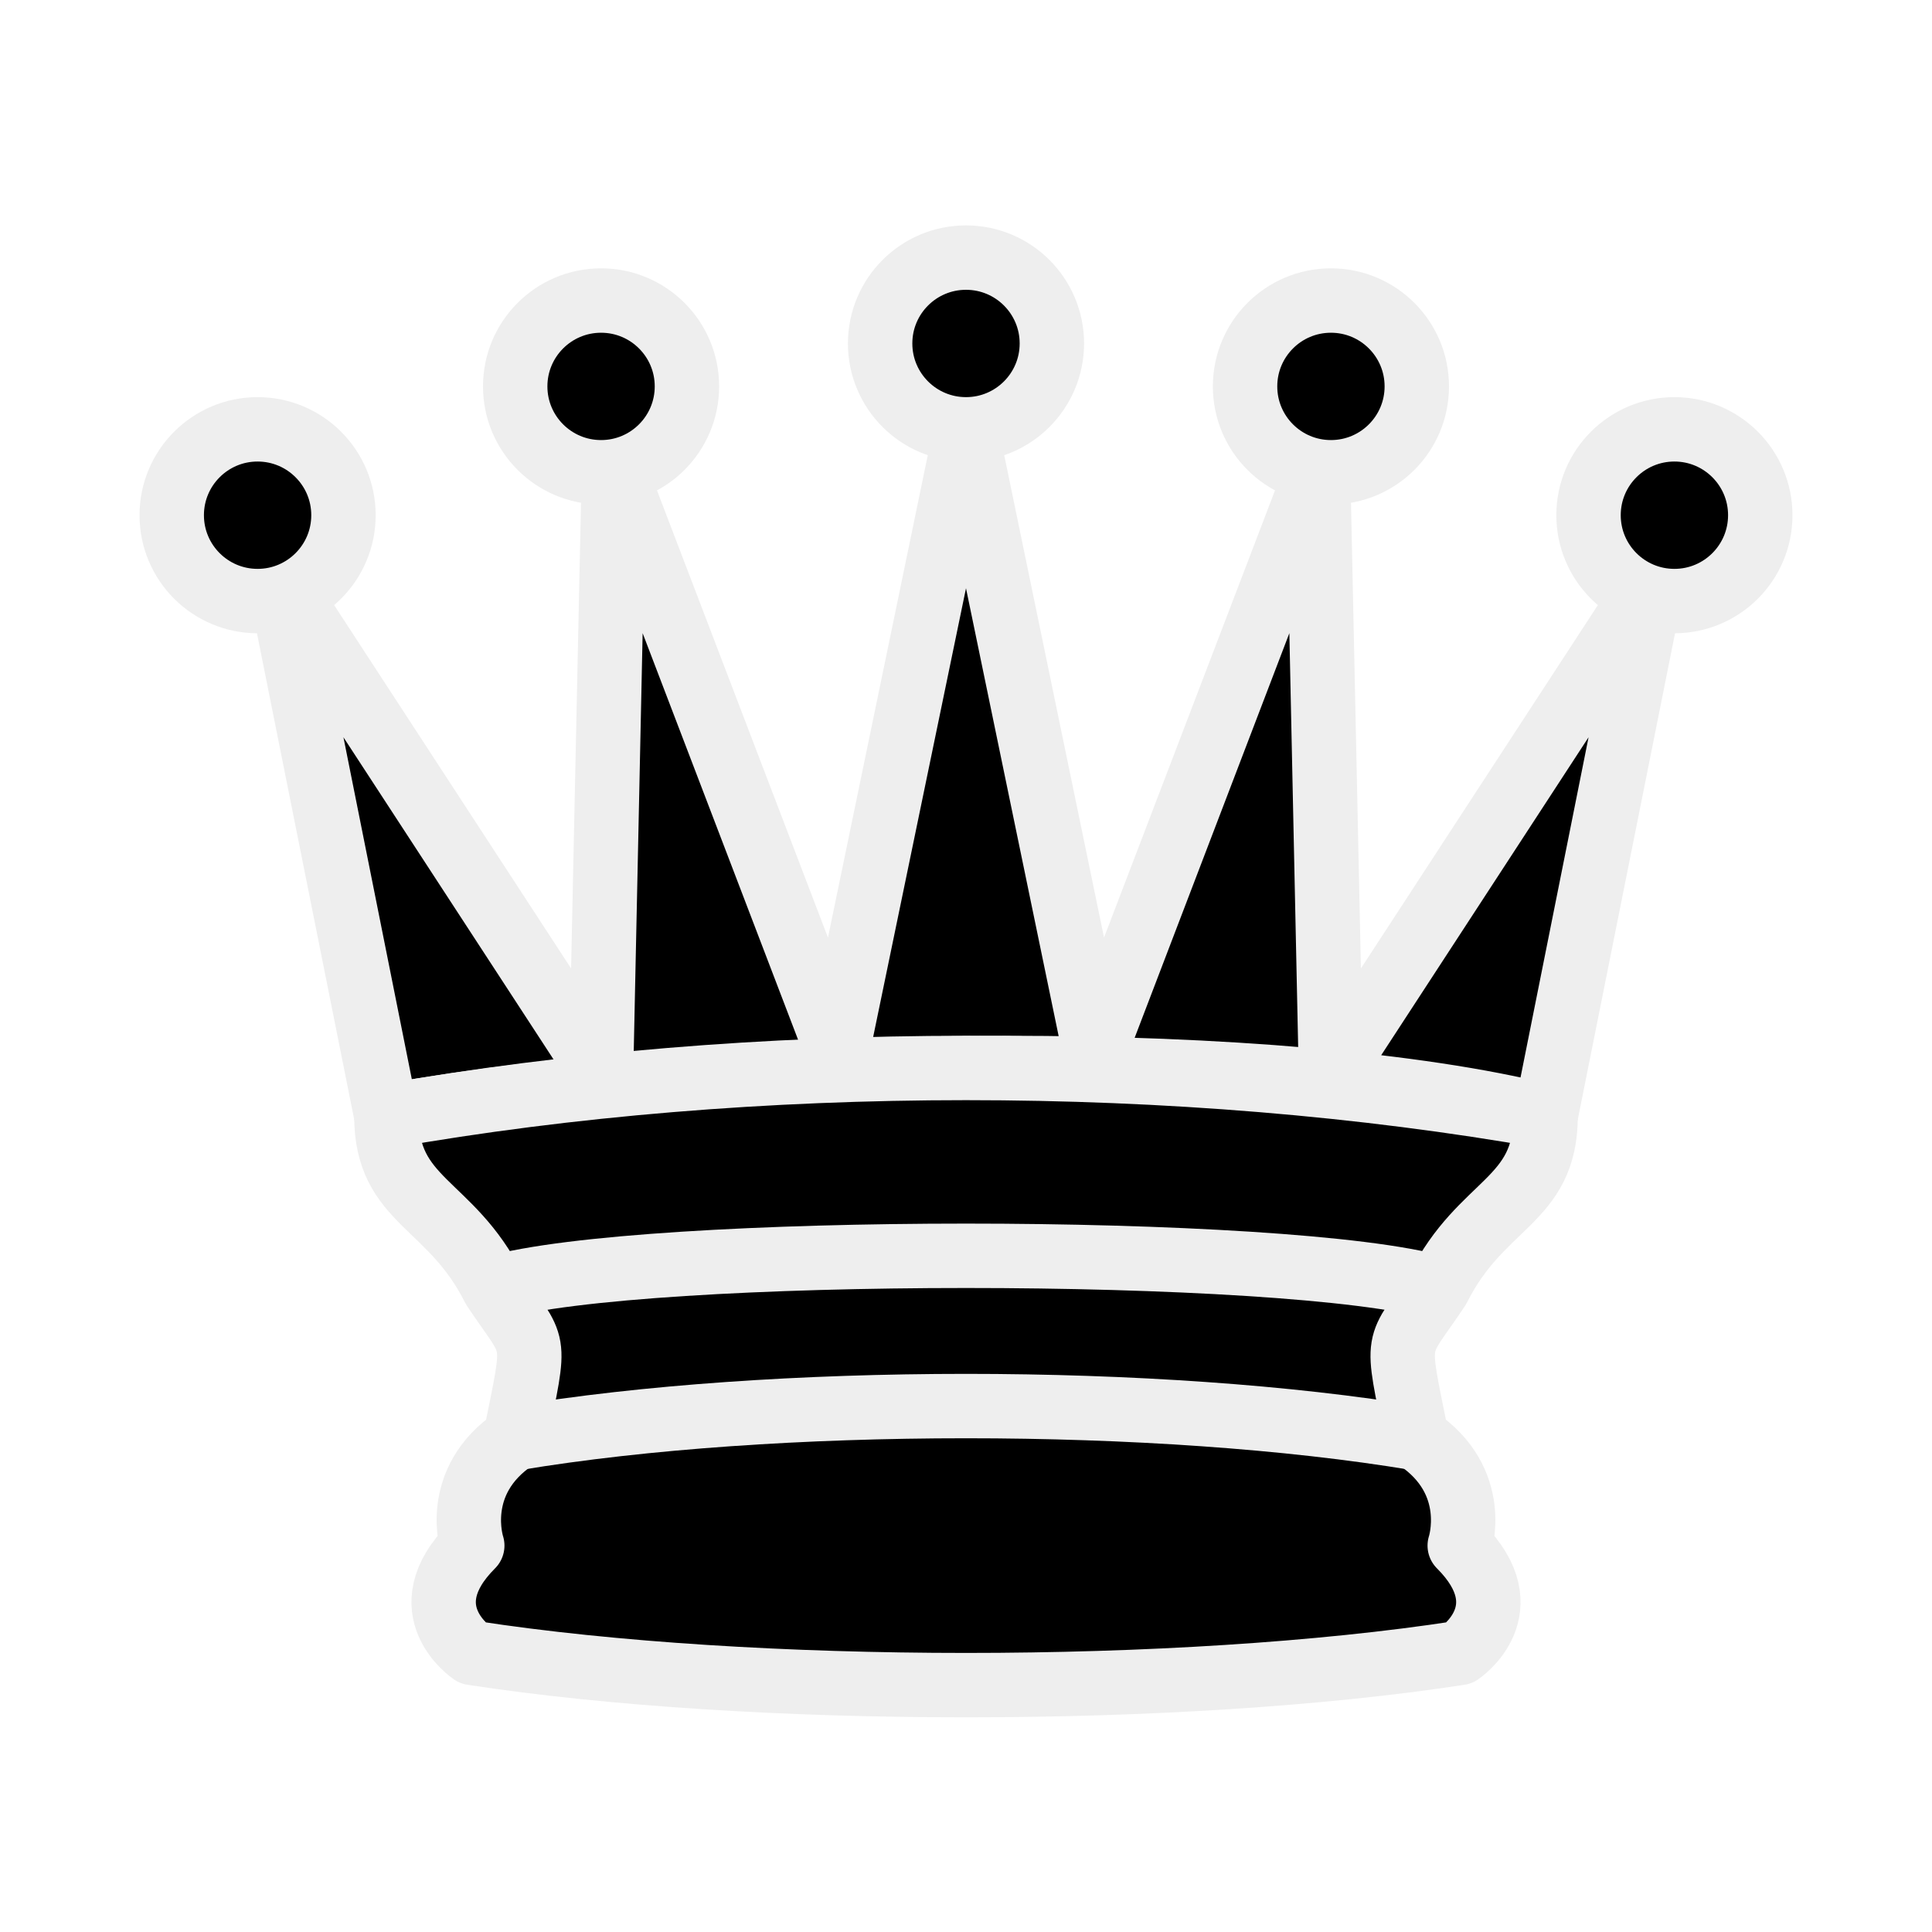
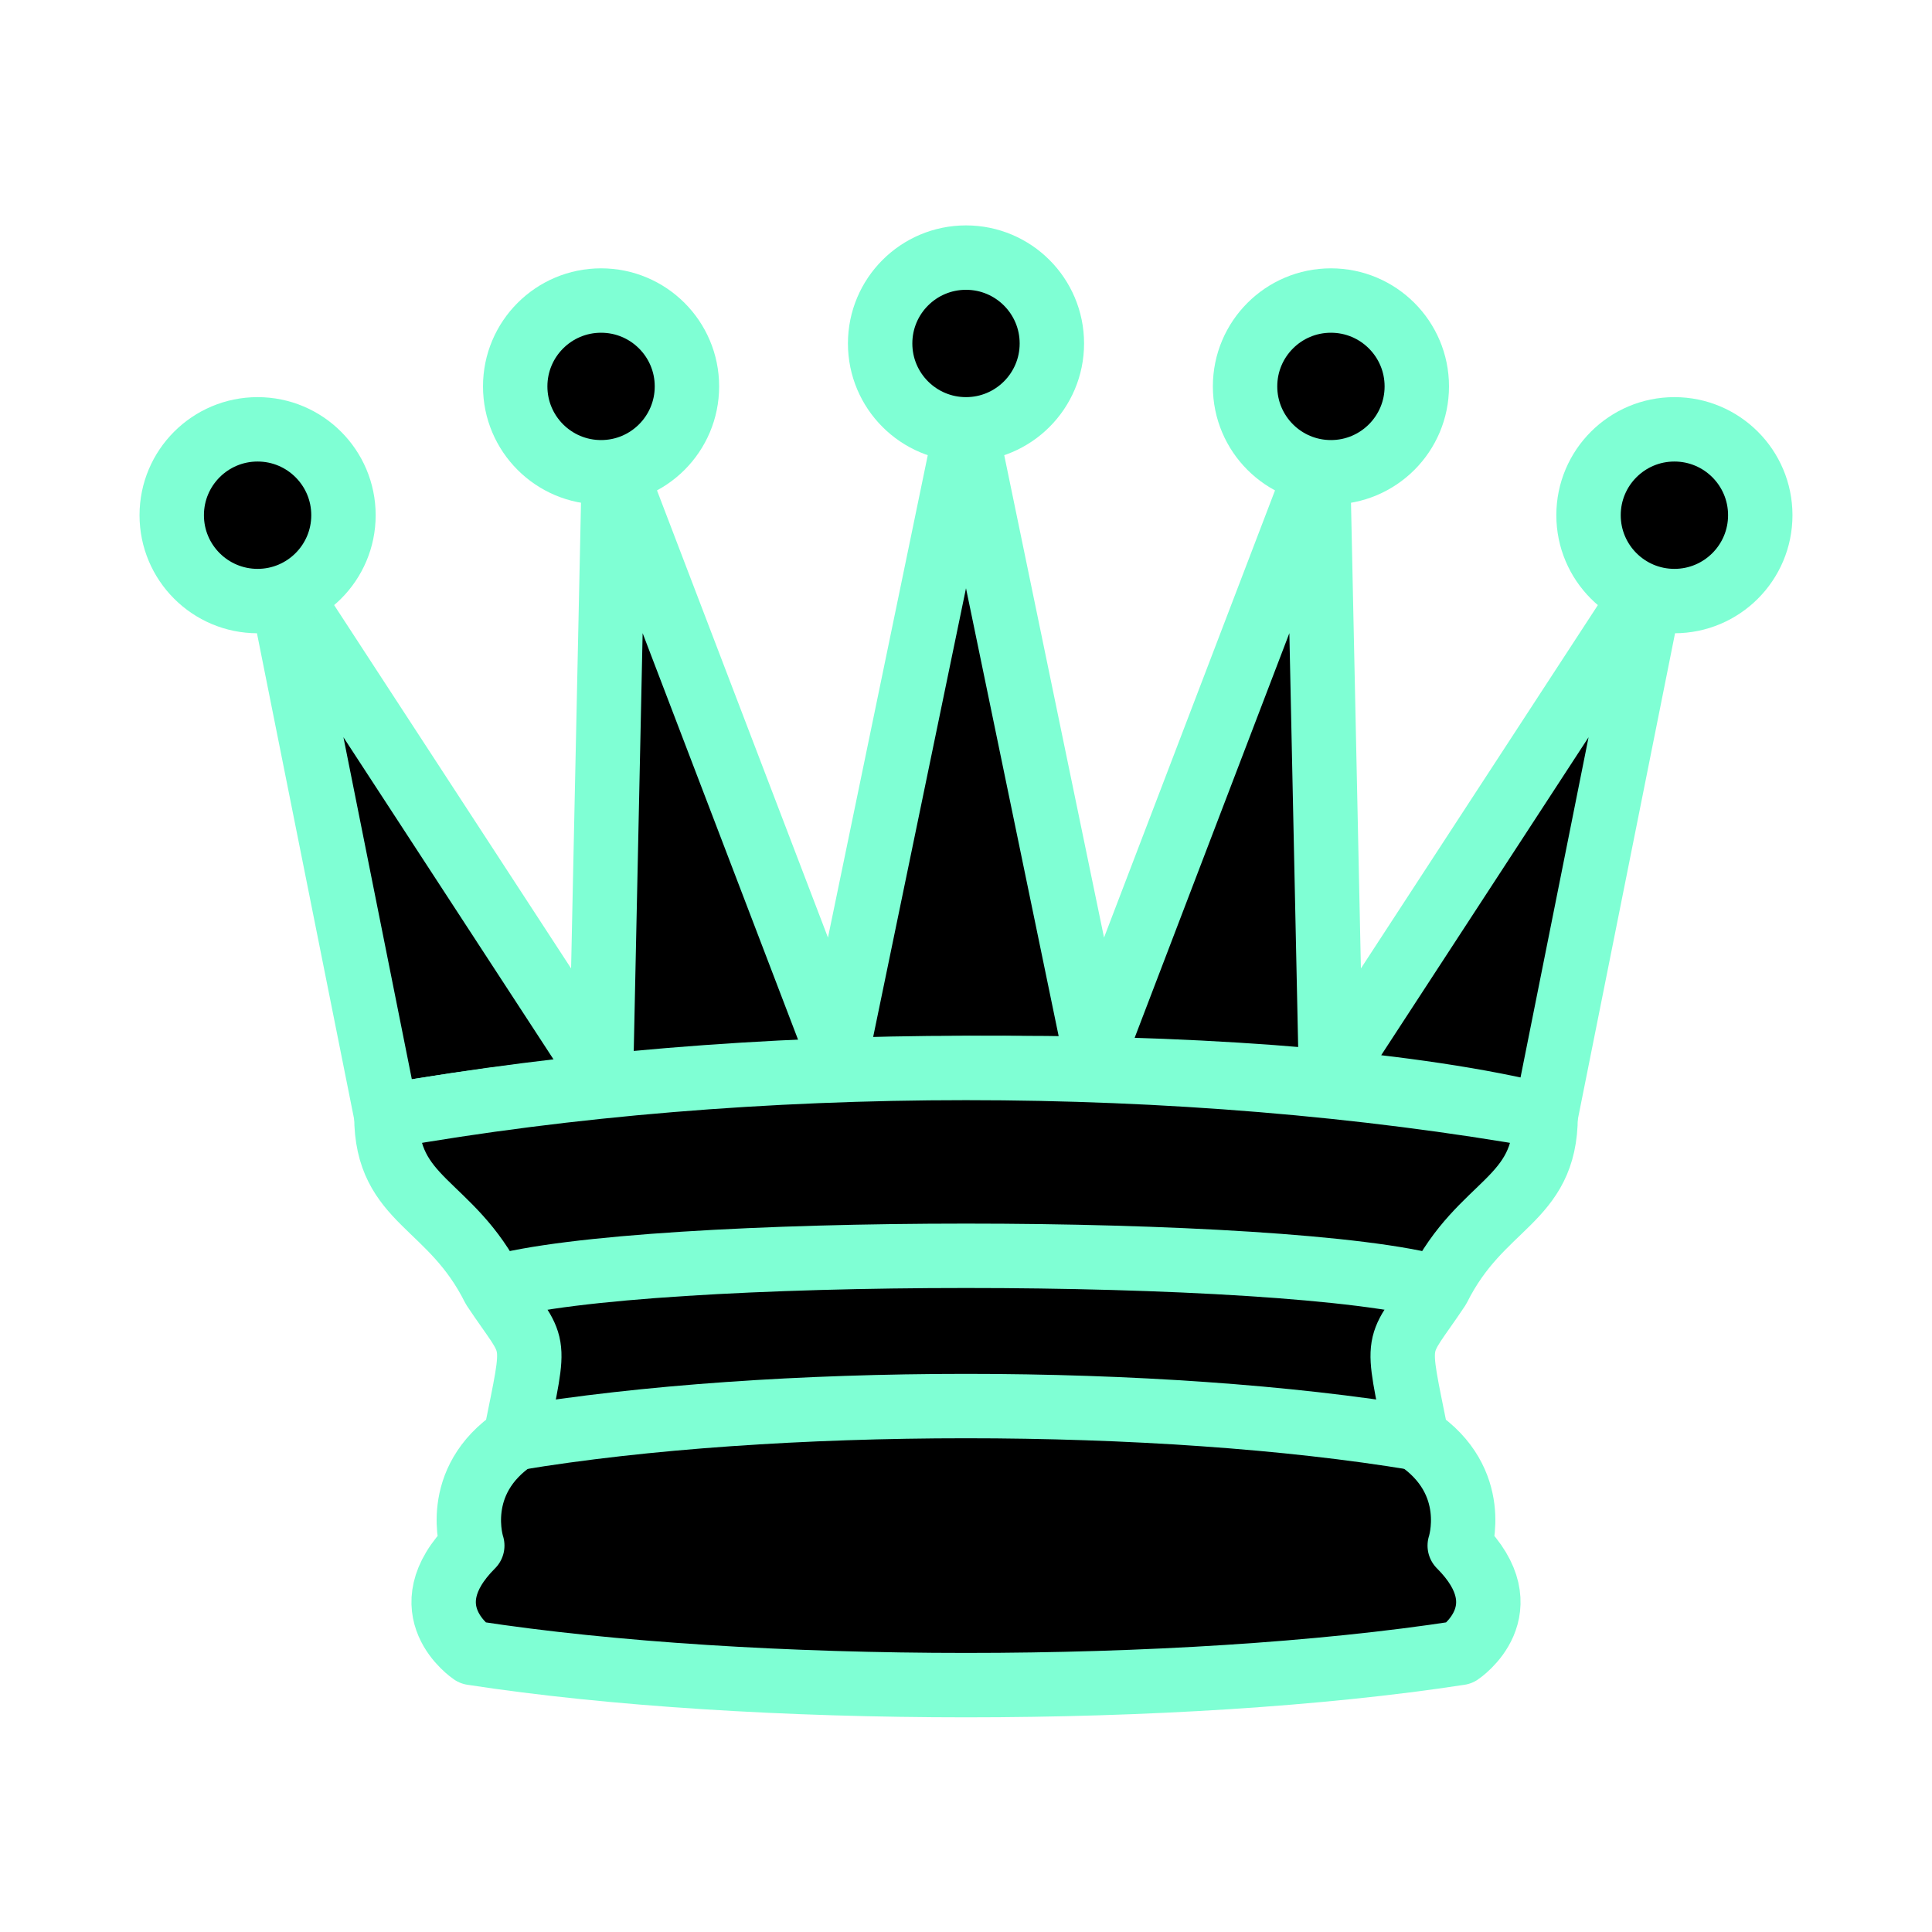
<svg xmlns="http://www.w3.org/2000/svg" version="1.1" width="45" height="45">
-   <g style="fill:#000000;stroke:#eeeeee;stroke-width:1.5;stroke-linejoin:round">
+   <g style="fill:#000000;stroke:#7fffd4;stroke-width:1.5;stroke-linejoin:round">
    <path d="M 9,26 C 17.5,24.5 30,24.5 36,26 L 38.5,13.5 L 31,25 L 30.7,10.9 L 25.5,24.5 L 22.5,10 L 19.5,24.5 L 14.3,10.9 L 14,25 L 6.5,13.5 L 9,26 z" />
    <path d="M 9,26 C 9,28 10.5,28 11.5,30 C 12.5,31.5 12.5,31 12,33.5 C 10.5,34.5 11,36 11,36 C 9.5,37.5 11,38.5 11,38.5 C 17.5,39.5 27.5,39.5 34,38.5 C 34,38.5 35.5,37.5 34,36 C 34,36 34.5,34.5 33,33.5 C 32.5,31 32.5,31.5 33.5,30 C 34.5,28 36,28 36,26 C 27.5,24.5 17.5,24.5 9,26 z" />
    <path d="M 11.5,30 C 15,29 30,29 33.5,30" style="fill:none" />
    <path d="M 12,33.5 C 18,32.5 27,32.5 33,33.5" style="fill:none" />
    <circle cx="6" cy="12" r="2" />
    <circle cx="14" cy="9" r="2" />
    <circle cx="22.5" cy="8" r="2" />
    <circle cx="31" cy="9" r="2" />
    <circle cx="39" cy="12" r="2" />
  </g>
</svg>
